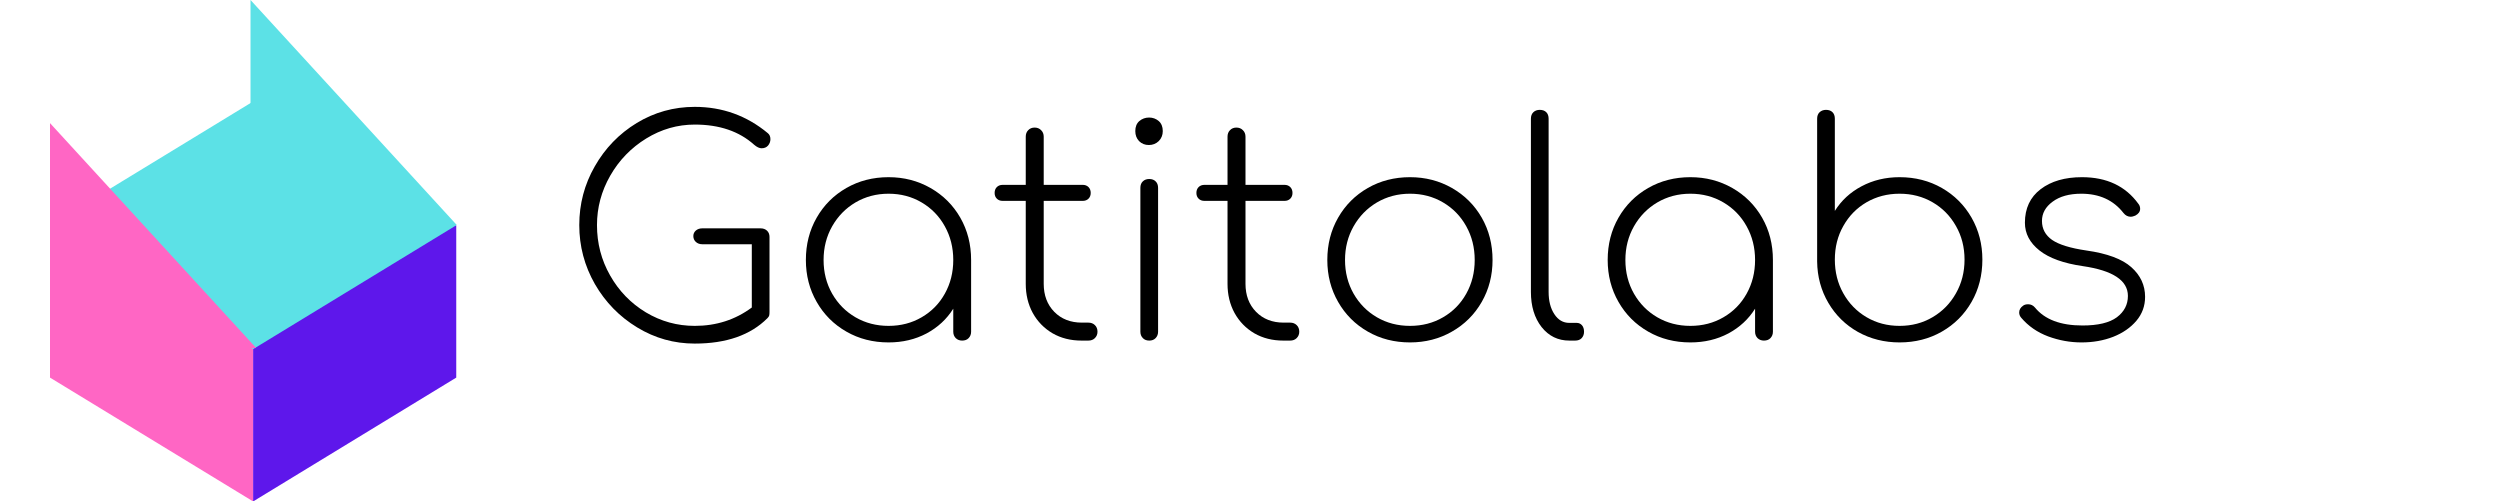
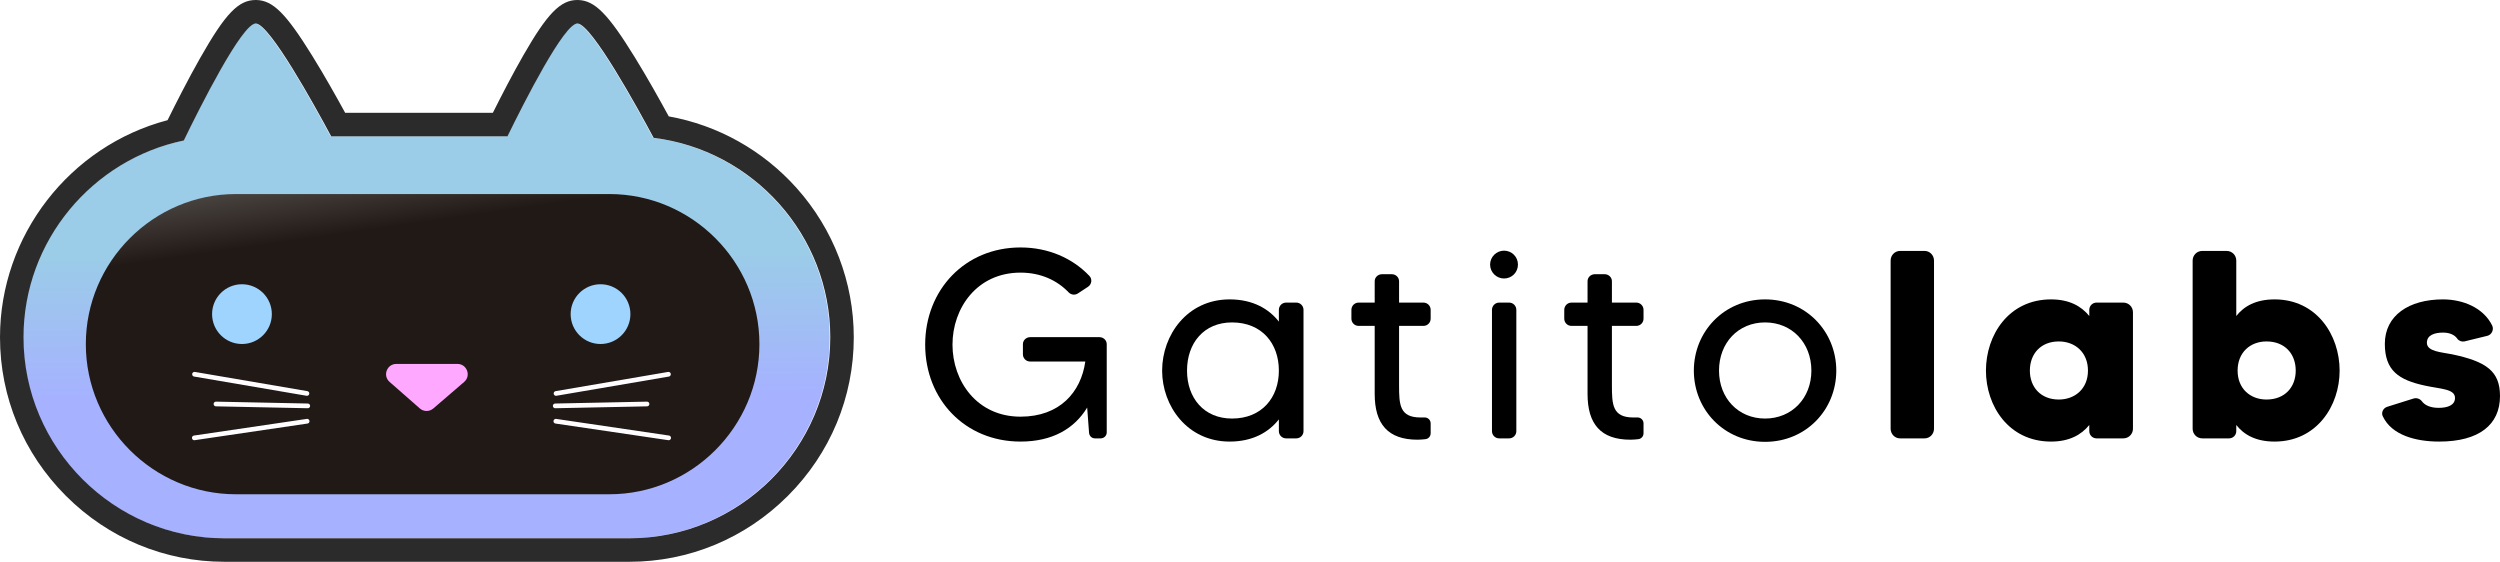
- <svg xmlns="http://www.w3.org/2000/svg" width="300" viewBox="0 0 300 60" height="60" version="1.0">
-   <path fill="#FF66C4" d="M 30.375 43.855 L 30.375 41.895 L 6 41.895 L 6 45.312 L 30.375 45.312 L 30.375 43.855 M 6 45.312 L 30.375 60.172 L 30.375 45.312 L 6 45.312 M 6 27.035 L 30.375 27.035 L 30.375 41.895 L 6 41.895 L 6 27.035" />
-   <path fill="#5E17EB" d="M 30.375 41.895 L 30.375 45.312 L 54.75 45.312 L 54.75 41.895 L 30.375 41.895 M 30.375 27.035 L 54.75 27.035 L 54.75 41.895 L 30.375 41.895 L 30.375 27.035 M 30.375 60.172 L 54.75 45.312 L 30.375 45.312 L 30.375 60.172" />
-   <path fill="#5CE1E6" d="M 30.375 41.895 L 6 27.035 L 30.375 12.176 L 54.75 27.035 L 30.375 41.895" />
-   <path fill="#5CE1E6" d="M 54.812 27 L 30.062 27 L 30.062 0 L 54.812 27" />
-   <path fill="#FF66C4" d="M 30.75 41.77 L 6 41.77 L 6 14.773 L 30.75 41.77" />
-   <g>
-     <g>
-       <g>
-         <path d="M 23.891 -13.469 C 24.203 -13.469 24.457 -13.375 24.656 -13.188 C 24.852 -13 24.953 -12.75 24.953 -12.438 L 24.953 -3.438 C 24.953 -3.27 24.941 -3.133 24.922 -3.031 C 24.898 -2.926 24.828 -2.812 24.703 -2.688 C 22.672 -0.656 19.766 0.359 15.984 0.359 C 13.504 0.359 11.203 -0.285 9.078 -1.578 C 6.953 -2.867 5.258 -4.602 4 -6.781 C 2.75 -8.969 2.125 -11.328 2.125 -13.859 C 2.125 -16.391 2.742 -18.738 3.984 -20.906 C 5.223 -23.082 6.898 -24.816 9.016 -26.109 C 11.141 -27.398 13.461 -28.047 15.984 -28.047 C 19.297 -28.047 22.219 -26.992 24.75 -24.891 C 24.957 -24.723 25.062 -24.484 25.062 -24.172 C 25.062 -23.891 24.969 -23.633 24.781 -23.406 C 24.594 -23.188 24.332 -23.078 24 -23.078 C 23.738 -23.078 23.441 -23.219 23.109 -23.5 C 21.316 -25.113 18.941 -25.922 15.984 -25.922 C 13.91 -25.922 11.969 -25.363 10.156 -24.25 C 8.344 -23.133 6.906 -21.648 5.844 -19.797 C 4.781 -17.941 4.25 -15.961 4.25 -13.859 C 4.25 -11.68 4.773 -9.664 5.828 -7.812 C 6.879 -5.957 8.305 -4.484 10.109 -3.391 C 11.922 -2.305 13.879 -1.766 15.984 -1.766 C 18.566 -1.766 20.848 -2.5 22.828 -3.969 L 22.828 -11.562 L 16.875 -11.562 C 16.57 -11.562 16.316 -11.656 16.109 -11.844 C 15.91 -12.031 15.812 -12.266 15.812 -12.547 C 15.812 -12.805 15.91 -13.023 16.109 -13.203 C 16.316 -13.379 16.57 -13.469 16.875 -13.469 Z M 23.891 -13.469" transform="translate(67.388 40.871)" />
+ <svg xmlns="http://www.w3.org/2000/svg" width="346.176mm" height="77.79mm" viewBox="0 0 346.176 77.79" version="1.1" id="svg5">
+   <defs id="defs2">
+     <clipPath clipPathUnits="userSpaceOnUse" id="clipPath213">
+       <path d="M 0,1080 H 1080 V 0 H 0 Z" id="path211" />
+     </clipPath>
+     <linearGradient x1="0" y1="0" x2="1" y2="0" gradientUnits="userSpaceOnUse" gradientTransform="matrix(1.555529,-181.2192,-181.2192,-1.555529,216.6969,599.9426)" spreadMethod="pad" id="linearGradient275">
+       <stop style="stop-opacity:1;stop-color:#9bcce8" offset="0" id="stop267" />
+       <stop style="stop-opacity:1;stop-color:#9bcce8" offset="0.289" id="stop269" />
+       <stop style="stop-opacity:1;stop-color:#a6b2ff" offset="0.59" id="stop271" />
+       <stop style="stop-opacity:1;stop-color:#a6b2ff" offset="1" id="stop273" />
+     </linearGradient>
+     <linearGradient x1="0" y1="0" x2="1" y2="0" gradientUnits="userSpaceOnUse" gradientTransform="matrix(21.57265,-149.6602,-149.6602,-21.57265,197.6778,639.8484)" spreadMethod="pad" id="linearGradient297">
+       <stop style="stop-opacity:1;stop-color:#b2b2b2" offset="0" id="stop291" />
+       <stop style="stop-opacity:1;stop-color:#211915" offset="0.536" id="stop293" />
+       <stop style="stop-opacity:1;stop-color:#211915" offset="1" id="stop295" />
+     </linearGradient>
+     <clipPath clipPathUnits="userSpaceOnUse" id="clipPath307">
+       <path d="M 0,1080 H 1080 V 0 H 0 Z" id="path305" />
+     </clipPath>
+   </defs>
+   <g id="layer1" transform="translate(60.31714,-88.949)">
+     <g id="g205" transform="matrix(0.3527778,0,0,-0.3527778,-77.98732,317.5528)">
+       <g id="g207">
+         <g id="g209" clip-path="url(#clipPath213)">
+           <g id="g215" transform="translate(454.4336,515.6709)">
+             <path d="m 0,0 h 27.225 c 1.576,0 2.836,-1.26 2.836,-2.734 v -34.678 c 0,-1.26 -1.05,-2.315 -2.417,-2.315 h -2.207 c -1.263,0 -2.206,0.943 -2.313,2.211 l -0.737,9.881 c -5.043,-8.303 -13.663,-13.351 -26.17,-13.351 -21.757,0 -37.417,16.505 -37.417,38.047 0,21.543 15.66,38.149 37.417,38.149 10.929,0 20.39,-4.198 27.014,-11.14 1.259,-1.259 0.943,-3.358 -0.527,-4.31 l -3.993,-2.621 c -1.157,-0.738 -2.631,-0.533 -3.573,0.419 -4.521,4.73 -10.935,7.772 -18.921,7.772 -17.134,0 -26.697,-13.976 -26.697,-28.269 0,-14.293 9.563,-28.269 26.697,-28.269 15.45,0 23.754,9.665 25.437,21.645 L 0,-9.563 c -1.576,0 -2.836,1.259 -2.836,2.835 v 3.994 C -2.836,-1.26 -1.576,0 0,0" style="fill:#000000;fill-opacity:1;fill-rule:nonzero;stroke:none" id="path217" />
+           </g>
+           <g id="g219" transform="translate(552.0645,502.5342)">
+             <path d="M 0,0 C 0,10.617 -6.619,18.921 -18.394,18.921 -29.431,18.921 -36.05,10.832 -36.05,0 c 0,-10.72 6.619,-18.809 17.656,-18.809 C -6.619,-18.809 0,-10.505 0,0 m 2.841,26.702 h 3.993 c 1.577,0 2.836,-1.269 2.836,-2.846 v -47.609 c 0,-1.577 -1.259,-2.837 -2.836,-2.837 H 2.841 C 1.265,-26.59 0,-25.33 0,-23.753 v 4.627 c -3.886,-4.944 -10.09,-8.724 -19.341,-8.724 -16.601,0 -26.482,13.977 -26.482,27.85 0,13.985 9.881,27.961 26.482,27.961 9.251,0 15.455,-3.787 19.341,-8.723 v 4.618 c 0,1.577 1.265,2.846 2.841,2.846" style="fill:#000000;fill-opacity:1;fill-rule:nonzero;stroke:none" id="path221" />
+           </g>
+           <g id="g223" transform="translate(608.8076,520.0928)">
+             <path d="m 0,0 h -9.563 v -23.334 c 0,-7.575 0.21,-12.613 8.407,-12.613 h 1.473 c 1.368,0.102 2.519,-0.952 2.519,-2.314 v -3.89 c 0,-1.26 -0.941,-2.211 -2.099,-2.315 -0.947,-0.102 -1.997,-0.205 -3.05,-0.205 -11.667,0 -16.818,6.195 -16.818,17.97 V 0 h -6.306 c -1.573,0 -2.836,1.26 -2.836,2.836 v 3.462 c 0,1.576 1.263,2.846 2.836,2.846 h 6.306 v 8.405 c 0,1.474 1.265,2.734 2.842,2.734 h 3.886 c 1.576,0 2.84,-1.26 2.84,-2.734 V 9.144 H 0 c 1.577,0 2.836,-1.27 2.836,-2.846 V 2.836 C 2.836,1.26 1.577,0 0,0" style="fill:#000000;fill-opacity:1;fill-rule:nonzero;stroke:none" id="path225" />
+           </g>
+           <g id="g227" transform="translate(635.71,478.7812)">
+             <path d="m 0,0 v 47.609 c 0,1.577 1.26,2.846 2.836,2.846 h 3.891 c 1.577,0 2.836,-1.269 2.836,-2.846 V 0 c 0,-1.577 -1.259,-2.837 -2.836,-2.837 H 2.836 C 1.26,-2.837 0,-1.577 0,0 m -0.737,65.373 c 0,3.051 2.524,5.467 5.467,5.467 3.046,0 5.467,-2.416 5.467,-5.467 0,-3.042 -2.421,-5.458 -5.467,-5.458 -2.943,0 -5.467,2.416 -5.467,5.458" style="fill:#000000;fill-opacity:1;fill-rule:nonzero;stroke:none" id="path229" />
+           </g>
+           <g id="g231" transform="translate(692.3604,520.0928)">
+             <path d="m 0,0 h -9.572 v -23.334 c 0,-7.575 0.214,-12.613 8.415,-12.613 h 1.473 c 1.363,0.102 2.52,-0.952 2.52,-2.314 v -3.89 c 0,-1.26 -0.952,-2.211 -2.108,-2.315 -0.943,-0.102 -1.998,-0.205 -3.042,-0.205 -11.671,0 -16.822,6.195 -16.822,17.97 V 0 h -6.306 c -1.578,0 -2.836,1.26 -2.836,2.836 v 3.462 c 0,1.576 1.258,2.846 2.836,2.846 h 6.306 v 8.405 c 0,1.474 1.26,2.734 2.846,2.734 h 3.881 c 1.577,0 2.837,-1.26 2.837,-2.734 V 9.144 H 0 c 1.567,0 2.836,-1.27 2.836,-2.846 V 2.836 C 2.836,1.26 1.567,0 0,0" style="fill:#000000;fill-opacity:1;fill-rule:nonzero;stroke:none" id="path233" />
+           </g>
+           <g id="g235" transform="translate(761.083,502.5342)">
+             <path d="m 0,0 c 0,10.935 -7.669,18.921 -18.175,18.921 -10.514,0 -18.081,-7.986 -18.081,-18.921 0,-10.822 7.567,-18.809 18.081,-18.809 C -7.669,-18.809 0,-10.822 0,0 m 9.777,0 c 0,-15.348 -11.877,-27.952 -27.952,-27.952 -16.084,0 -27.961,12.604 -27.961,27.952 0,15.348 11.877,27.961 27.961,27.961 C -2.1,27.961 9.777,15.348 9.777,0" style="fill:#000000;fill-opacity:1;fill-rule:nonzero;stroke:none" id="path237" />
+           </g>
+           <g id="g239" transform="translate(795.8643,549.5186)">
+             <path d="m 0,0 h 9.675 c 1.996,0 3.676,-1.68 3.676,-3.788 v -65.998 c 0,-2.109 -1.68,-3.788 -3.676,-3.788 H 0 c -1.997,0 -3.677,1.679 -3.677,3.788 V -3.788 C -3.677,-1.68 -1.997,0 0,0" style="fill:#000000;fill-opacity:1;fill-rule:nonzero;stroke:none" id="path241" />
+           </g>
+           <g id="g243" transform="translate(869.6436,502.5342)">
+             <path d="m 0,0 c 0,7.146 -5.038,11.457 -11.457,11.457 -7.035,0 -11.345,-4.833 -11.345,-11.457 0,-6.512 4.31,-11.345 11.345,-11.345 C -5.038,-11.345 0,-7.044 0,0 m 3.368,26.702 h 10.514 c 2.09,0 3.779,-1.689 3.779,-3.788 v -45.716 c 0,-2.108 -1.689,-3.788 -3.779,-3.788 H 3.368 c -1.577,0 -2.846,1.26 -2.846,2.837 v 2.416 c -3.153,-3.891 -7.875,-6.513 -15.021,-6.513 -16.606,0 -25.545,13.977 -25.545,27.85 0,13.985 8.939,27.961 25.545,27.961 7.146,0 11.868,-2.631 15.021,-6.522 v 2.417 c 0,1.577 1.269,2.846 2.846,2.846" style="fill:#000000;fill-opacity:1;fill-rule:nonzero;stroke:none" id="path245" />
+           </g>
+           <g id="g247" transform="translate(951.1943,502.5342)">
+             <path d="m 0,0 c 0,6.624 -4.311,11.457 -11.457,11.457 -6.409,0 -11.355,-4.311 -11.355,-11.457 0,-7.044 4.946,-11.345 11.355,-11.345 C -4.311,-11.345 0,-6.512 0,0 m 17.231,0 c 0,-13.873 -9.03,-27.85 -25.535,-27.85 -7.249,0 -11.979,2.622 -15.03,6.513 v -2.416 c 0,-1.577 -1.259,-2.837 -2.836,-2.837 h -10.515 c -2.099,0 -3.778,1.68 -3.778,3.788 v 65.998 c 0,2.109 1.679,3.788 3.778,3.788 h 9.564 c 2.108,0 3.787,-1.679 3.787,-3.788 V 21.439 c 3.051,3.891 7.781,6.522 15.03,6.522 C 8.201,27.961 17.231,13.985 17.231,0" style="fill:#000000;fill-opacity:1;fill-rule:nonzero;stroke:none" id="path249" />
+           </g>
+           <g id="g251" transform="translate(1031.374,492.5518)">
+             <path d="m 0,0 c 0,-11.242 -8.201,-17.867 -23.865,-17.867 -9.451,0 -18.604,2.622 -22.066,9.778 -0.84,1.465 0,3.359 1.68,3.881 l 10.402,3.266 c 1.158,0.307 2.417,-0.113 3.154,-1.055 1.054,-1.474 3.153,-2.631 6.624,-2.631 3.573,0 6.41,1.055 6.41,3.891 0,3.573 -5.57,3.47 -11.775,4.833 -10.299,2.211 -15.767,5.886 -15.767,16.401 0,11.14 9.461,17.446 22.811,17.446 7.987,0 15.982,-3.368 19.341,-10.299 0.737,-1.577 -0.215,-3.574 -1.894,-3.994 l -9.04,-2.211 c -1.045,-0.205 -2.202,0.215 -2.836,1.158 -1.045,1.473 -3.042,2.313 -5.468,2.313 -3.358,0 -6.409,-0.942 -6.409,-3.993 0,-3.471 5.681,-3.676 9.88,-4.525 C -5.365,13.556 0,9.777 0,0" style="fill:#000000;fill-opacity:1;fill-rule:nonzero;stroke:none" id="path253" />
+           </g>
+         </g>
      </g>
-     </g>
-   </g>
-   <g>
-     <g>
-       <g>
-         <path d="M 12.047 -19.609 C 13.891 -19.609 15.566 -19.176 17.078 -18.312 C 18.598 -17.445 19.789 -16.258 20.656 -14.75 C 21.52 -13.238 21.953 -11.547 21.953 -9.672 L 21.953 -1.062 C 21.953 -0.758 21.852 -0.504 21.656 -0.297 C 21.469 -0.098 21.207 0 20.875 0 C 20.57 0 20.316 -0.098 20.109 -0.297 C 19.91 -0.504 19.812 -0.758 19.812 -1.062 L 19.812 -3.828 C 19.031 -2.578 17.961 -1.586 16.609 -0.859 C 15.254 -0.141 13.734 0.219 12.047 0.219 C 10.18 0.219 8.492 -0.211 6.984 -1.078 C 5.473 -1.941 4.285 -3.129 3.422 -4.641 C 2.555 -6.148 2.125 -7.828 2.125 -9.672 C 2.125 -11.547 2.555 -13.238 3.422 -14.75 C 4.285 -16.258 5.473 -17.445 6.984 -18.312 C 8.492 -19.176 10.18 -19.609 12.047 -19.609 Z M 12.047 -1.766 C 13.516 -1.766 14.836 -2.109 16.016 -2.797 C 17.203 -3.484 18.129 -4.426 18.797 -5.625 C 19.473 -6.832 19.812 -8.18 19.812 -9.672 C 19.812 -11.16 19.473 -12.508 18.797 -13.719 C 18.129 -14.926 17.203 -15.879 16.016 -16.578 C 14.836 -17.273 13.516 -17.625 12.047 -17.625 C 10.586 -17.625 9.266 -17.273 8.078 -16.578 C 6.898 -15.879 5.969 -14.926 5.281 -13.719 C 4.594 -12.508 4.25 -11.16 4.25 -9.672 C 4.25 -8.18 4.594 -6.832 5.281 -5.625 C 5.969 -4.426 6.898 -3.484 8.078 -2.797 C 9.266 -2.109 10.586 -1.766 12.047 -1.766 Z M 12.047 -1.766" transform="translate(94.58 40.871)" />
+       <g id="g255">
+         <g id="g257">
+           <g id="g263">
+             <g id="g265">
+               <path d="M 121.998,592.864 C 86.199,585.427 59.085,553.536 59.085,515.616 v 0 c 0,-43.388 35.499,-78.887 78.887,-78.887 v 0 H 296.87 c 43.388,0 78.887,35.499 78.887,78.887 v 0 c 0,40.155 -30.413,73.529 -69.336,78.284 v 0 c -6.321,11.822 -24.416,44.752 -29.899,44.885 v 0 c -5.181,0.126 -20.747,-30.513 -27.477,-44.281 v 0 h -69.194 c -6.595,12.298 -24.185,44.15 -29.576,44.281 v 0 c -0.011,0 -0.022,0 -0.032,0 v 0 c -5.433,0.002 -22.052,-33.161 -28.245,-45.921" style="fill:url(#linearGradient275);stroke:none" id="path277" />
+             </g>
+           </g>
+         </g>
      </g>
-     </g>
-   </g>
-   <g>
-     <g>
-       <g>
-         <path d="M 11.953 -2.156 C 12.273 -2.156 12.535 -2.055 12.734 -1.859 C 12.941 -1.66 13.047 -1.395 13.047 -1.062 C 13.047 -0.758 12.941 -0.504 12.734 -0.297 C 12.535 -0.098 12.273 0 11.953 0 L 11.125 0 C 9.832 0 8.676 -0.289 7.656 -0.875 C 6.645 -1.469 5.852 -2.281 5.281 -3.312 C 4.719 -4.344 4.438 -5.508 4.438 -6.812 L 4.438 -16.766 L 1.672 -16.766 C 1.379 -16.766 1.145 -16.852 0.969 -17.031 C 0.789 -17.207 0.703 -17.438 0.703 -17.719 C 0.703 -18.008 0.789 -18.242 0.969 -18.422 C 1.145 -18.598 1.379 -18.688 1.672 -18.688 L 4.438 -18.688 L 4.438 -24.469 C 4.438 -24.789 4.535 -25.051 4.734 -25.25 C 4.93 -25.457 5.188 -25.562 5.5 -25.562 C 5.82 -25.562 6.082 -25.457 6.281 -25.25 C 6.488 -25.051 6.594 -24.789 6.594 -24.469 L 6.594 -18.688 L 11.281 -18.688 C 11.562 -18.688 11.789 -18.598 11.969 -18.422 C 12.145 -18.242 12.234 -18.008 12.234 -17.719 C 12.234 -17.438 12.145 -17.207 11.969 -17.031 C 11.789 -16.852 11.562 -16.766 11.281 -16.766 L 6.594 -16.766 L 6.594 -6.812 C 6.594 -5.438 7.016 -4.316 7.859 -3.453 C 8.711 -2.586 9.816 -2.156 11.172 -2.156 Z M 11.953 -2.156" transform="translate(118.652 40.871)" />
+       <g id="g279">
+         <g id="g281">
+           <g id="g287">
+             <g id="g289">
+               <path d="m 142.699,571.845 c -32.408,0 -58.922,-26.515 -58.922,-58.922 v 0 c 0,-32.407 26.514,-58.921 58.922,-58.921 v 0 h 146.55 c 32.406,0 58.92,26.514 58.92,58.921 v 0 c 0,32.407 -26.514,58.922 -58.92,58.922 v 0 z" style="fill:url(#linearGradient297);stroke:none" id="path299" />
+             </g>
+           </g>
+         </g>
      </g>
-     </g>
-   </g>
-   <g>
-     <g>
-       <g>
-         <path d="M 4.969 0 C 4.656 0 4.398 -0.098 4.203 -0.297 C 4.004 -0.504 3.906 -0.758 3.906 -1.062 L 3.906 -18.328 C 3.906 -18.66 4.004 -18.922 4.203 -19.109 C 4.398 -19.297 4.656 -19.391 4.969 -19.391 C 5.289 -19.391 5.547 -19.297 5.734 -19.109 C 5.93 -18.922 6.031 -18.66 6.031 -18.328 L 6.031 -1.062 C 6.031 -0.758 5.93 -0.504 5.734 -0.297 C 5.547 -0.098 5.289 0 4.969 0 Z M 4.922 -23.469 C 4.453 -23.469 4.062 -23.625 3.75 -23.938 C 3.445 -24.258 3.297 -24.66 3.297 -25.141 C 3.297 -25.66 3.457 -26.062 3.781 -26.344 C 4.113 -26.625 4.504 -26.766 4.953 -26.766 C 5.398 -26.766 5.785 -26.625 6.109 -26.344 C 6.43 -26.062 6.594 -25.66 6.594 -25.141 C 6.594 -24.66 6.43 -24.258 6.109 -23.938 C 5.785 -23.625 5.391 -23.469 4.922 -23.469 Z M 4.922 -23.469" transform="translate(132.939 40.871)" />
-       </g>
-     </g>
-   </g>
-   <g>
-     <g>
-       <g>
-         <path d="M 11.953 -2.156 C 12.273 -2.156 12.535 -2.055 12.734 -1.859 C 12.941 -1.66 13.047 -1.395 13.047 -1.062 C 13.047 -0.758 12.941 -0.504 12.734 -0.297 C 12.535 -0.098 12.273 0 11.953 0 L 11.125 0 C 9.832 0 8.676 -0.289 7.656 -0.875 C 6.645 -1.469 5.852 -2.281 5.281 -3.312 C 4.719 -4.344 4.438 -5.508 4.438 -6.812 L 4.438 -16.766 L 1.672 -16.766 C 1.379 -16.766 1.145 -16.852 0.969 -17.031 C 0.789 -17.207 0.703 -17.438 0.703 -17.719 C 0.703 -18.008 0.789 -18.242 0.969 -18.422 C 1.145 -18.598 1.379 -18.688 1.672 -18.688 L 4.438 -18.688 L 4.438 -24.469 C 4.438 -24.789 4.535 -25.051 4.734 -25.25 C 4.93 -25.457 5.188 -25.562 5.5 -25.562 C 5.82 -25.562 6.082 -25.457 6.281 -25.25 C 6.488 -25.051 6.594 -24.789 6.594 -24.469 L 6.594 -18.688 L 11.281 -18.688 C 11.562 -18.688 11.789 -18.598 11.969 -18.422 C 12.145 -18.242 12.234 -18.008 12.234 -17.719 C 12.234 -17.438 12.145 -17.207 11.969 -17.031 C 11.789 -16.852 11.562 -16.766 11.281 -16.766 L 6.594 -16.766 L 6.594 -6.812 C 6.594 -5.438 7.016 -4.316 7.859 -3.453 C 8.711 -2.586 9.816 -2.156 11.172 -2.156 Z M 11.953 -2.156" transform="translate(142.865 40.871)" />
-       </g>
-     </g>
-   </g>
-   <g>
-     <g>
-       <g>
-         <path d="M 12.047 0.219 C 10.18 0.219 8.492 -0.211 6.984 -1.078 C 5.473 -1.941 4.285 -3.129 3.422 -4.641 C 2.555 -6.148 2.125 -7.828 2.125 -9.672 C 2.125 -11.547 2.555 -13.238 3.422 -14.75 C 4.285 -16.258 5.473 -17.445 6.984 -18.312 C 8.492 -19.176 10.18 -19.609 12.047 -19.609 C 13.891 -19.609 15.566 -19.176 17.078 -18.312 C 18.598 -17.445 19.789 -16.258 20.656 -14.75 C 21.52 -13.238 21.953 -11.547 21.953 -9.672 C 21.953 -7.828 21.52 -6.148 20.656 -4.641 C 19.789 -3.129 18.598 -1.941 17.078 -1.078 C 15.566 -0.211 13.891 0.219 12.047 0.219 Z M 12.047 -1.766 C 13.516 -1.766 14.836 -2.109 16.016 -2.797 C 17.203 -3.484 18.129 -4.426 18.797 -5.625 C 19.473 -6.832 19.812 -8.18 19.812 -9.672 C 19.812 -11.16 19.473 -12.508 18.797 -13.719 C 18.129 -14.926 17.203 -15.879 16.016 -16.578 C 14.836 -17.273 13.516 -17.625 12.047 -17.625 C 10.586 -17.625 9.266 -17.273 8.078 -16.578 C 6.898 -15.879 5.969 -14.926 5.281 -13.719 C 4.594 -12.508 4.25 -11.16 4.25 -9.672 C 4.25 -8.18 4.594 -6.832 5.281 -5.625 C 5.969 -4.426 6.898 -3.484 8.078 -2.797 C 9.266 -2.109 10.586 -1.766 12.047 -1.766 Z M 12.047 -1.766" transform="translate(157.153 40.871)" />
-       </g>
-     </g>
-   </g>
-   <g>
-     <g>
-       <g>
-         <path d="M 7.094 0 C 5.738 0 4.629 -0.539 3.766 -1.625 C 2.91 -2.719 2.484 -4.125 2.484 -5.844 L 2.484 -26.625 C 2.484 -26.957 2.582 -27.219 2.781 -27.406 C 2.977 -27.594 3.234 -27.688 3.547 -27.688 C 3.879 -27.688 4.141 -27.594 4.328 -27.406 C 4.516 -27.219 4.609 -26.957 4.609 -26.625 L 4.609 -5.844 C 4.609 -4.758 4.836 -3.867 5.297 -3.172 C 5.754 -2.473 6.352 -2.125 7.094 -2.125 L 7.984 -2.125 C 8.234 -2.125 8.441 -2.031 8.609 -1.844 C 8.773 -1.656 8.859 -1.395 8.859 -1.062 C 8.859 -0.758 8.766 -0.504 8.578 -0.297 C 8.391 -0.098 8.129 0 7.797 0 Z M 7.094 0" transform="translate(181.225 40.871)" />
-       </g>
-     </g>
-   </g>
-   <g>
-     <g>
-       <g>
-         <path d="M 12.047 -19.609 C 13.891 -19.609 15.566 -19.176 17.078 -18.312 C 18.598 -17.445 19.789 -16.258 20.656 -14.75 C 21.52 -13.238 21.953 -11.547 21.953 -9.672 L 21.953 -1.062 C 21.953 -0.758 21.852 -0.504 21.656 -0.297 C 21.469 -0.098 21.207 0 20.875 0 C 20.57 0 20.316 -0.098 20.109 -0.297 C 19.91 -0.504 19.812 -0.758 19.812 -1.062 L 19.812 -3.828 C 19.031 -2.578 17.961 -1.586 16.609 -0.859 C 15.254 -0.141 13.734 0.219 12.047 0.219 C 10.18 0.219 8.492 -0.211 6.984 -1.078 C 5.473 -1.941 4.285 -3.129 3.422 -4.641 C 2.555 -6.148 2.125 -7.828 2.125 -9.672 C 2.125 -11.547 2.555 -13.238 3.422 -14.75 C 4.285 -16.258 5.473 -17.445 6.984 -18.312 C 8.492 -19.176 10.18 -19.609 12.047 -19.609 Z M 12.047 -1.766 C 13.516 -1.766 14.836 -2.109 16.016 -2.797 C 17.203 -3.484 18.129 -4.426 18.797 -5.625 C 19.473 -6.832 19.812 -8.18 19.812 -9.672 C 19.812 -11.16 19.473 -12.508 18.797 -13.719 C 18.129 -14.926 17.203 -15.879 16.016 -16.578 C 14.836 -17.273 13.516 -17.625 12.047 -17.625 C 10.586 -17.625 9.266 -17.273 8.078 -16.578 C 6.898 -15.879 5.969 -14.926 5.281 -13.719 C 4.594 -12.508 4.25 -11.16 4.25 -9.672 C 4.25 -8.18 4.594 -6.832 5.281 -5.625 C 5.969 -4.426 6.898 -3.484 8.078 -2.797 C 9.266 -2.109 10.586 -1.766 12.047 -1.766 Z M 12.047 -1.766" transform="translate(190.797 40.871)" />
-       </g>
-     </g>
-   </g>
-   <g>
-     <g>
-       <g>
-         <path d="M 13.078 -19.609 C 14.953 -19.609 16.645 -19.176 18.156 -18.312 C 19.664 -17.445 20.852 -16.258 21.719 -14.75 C 22.582 -13.238 23.016 -11.562 23.016 -9.719 C 23.016 -7.844 22.582 -6.148 21.719 -4.641 C 20.852 -3.129 19.664 -1.941 18.156 -1.078 C 16.645 -0.211 14.953 0.219 13.078 0.219 C 11.266 0.219 9.602 -0.195 8.094 -1.031 C 6.594 -1.875 5.406 -3.039 4.531 -4.531 C 3.656 -6.02 3.207 -7.676 3.188 -9.5 L 3.188 -26.625 C 3.188 -26.957 3.285 -27.219 3.484 -27.406 C 3.691 -27.594 3.945 -27.688 4.25 -27.688 C 4.582 -27.688 4.844 -27.594 5.031 -27.406 C 5.219 -27.219 5.312 -26.957 5.312 -26.625 L 5.312 -15.562 C 6.094 -16.812 7.16 -17.797 8.516 -18.516 C 9.879 -19.242 11.398 -19.609 13.078 -19.609 Z M 13.078 -1.766 C 14.547 -1.766 15.867 -2.113 17.047 -2.812 C 18.234 -3.508 19.164 -4.461 19.844 -5.672 C 20.531 -6.879 20.875 -8.227 20.875 -9.719 C 20.875 -11.207 20.531 -12.551 19.844 -13.75 C 19.164 -14.957 18.234 -15.906 17.047 -16.594 C 15.867 -17.281 14.547 -17.625 13.078 -17.625 C 11.617 -17.625 10.297 -17.281 9.109 -16.594 C 7.93 -15.906 7.004 -14.957 6.328 -13.75 C 5.648 -12.551 5.312 -11.207 5.312 -9.719 C 5.312 -8.227 5.648 -6.879 6.328 -5.672 C 7.004 -4.461 7.93 -3.508 9.109 -2.812 C 10.297 -2.113 11.617 -1.766 13.078 -1.766 Z M 13.078 -1.766" transform="translate(214.869 40.871)" />
-       </g>
-     </g>
-   </g>
-   <g>
-     <g>
-       <g>
-         <path d="M 9.781 0.219 C 8.414 0.219 7.082 -0.02 5.781 -0.5 C 4.477 -0.988 3.398 -1.734 2.547 -2.734 C 2.379 -2.922 2.297 -3.133 2.297 -3.375 C 2.297 -3.695 2.453 -3.969 2.766 -4.188 C 2.91 -4.301 3.113 -4.359 3.375 -4.359 C 3.695 -4.359 3.969 -4.227 4.188 -3.969 C 5.363 -2.531 7.266 -1.812 9.891 -1.812 C 11.754 -1.812 13.129 -2.141 14.016 -2.797 C 14.898 -3.461 15.344 -4.316 15.344 -5.359 C 15.344 -7.223 13.535 -8.414 9.922 -8.938 C 7.629 -9.27 5.898 -9.895 4.734 -10.812 C 3.566 -11.738 2.984 -12.848 2.984 -14.141 C 2.984 -15.867 3.613 -17.211 4.875 -18.172 C 6.133 -19.129 7.785 -19.609 9.828 -19.609 C 12.797 -19.609 15.051 -18.547 16.594 -16.422 C 16.738 -16.254 16.812 -16.051 16.812 -15.812 C 16.812 -15.477 16.617 -15.207 16.234 -15 C 16.004 -14.906 15.828 -14.859 15.703 -14.859 C 15.348 -14.859 15.051 -15.008 14.812 -15.312 C 13.613 -16.852 11.926 -17.625 9.75 -17.625 C 8.312 -17.625 7.164 -17.305 6.312 -16.672 C 5.457 -16.047 5.031 -15.273 5.031 -14.359 C 5.031 -13.41 5.438 -12.648 6.25 -12.078 C 7.07 -11.516 8.441 -11.094 10.359 -10.812 C 12.859 -10.457 14.656 -9.789 15.75 -8.812 C 16.852 -7.832 17.406 -6.645 17.406 -5.25 C 17.406 -4.156 17.055 -3.195 16.359 -2.375 C 15.66 -1.551 14.734 -0.91 13.578 -0.453 C 12.422 -0.004 11.156 0.219 9.781 0.219 Z M 9.781 0.219" transform="translate(240.005 40.871)" />
+       <g id="g301">
+         <g id="g303" clip-path="url(#clipPath307)">
+           <g id="g309" transform="translate(156.7891,524.7129)">
+             <path d="m 0,0 c 0,-6.478 -5.251,-11.729 -11.729,-11.729 -6.477,0 -11.728,5.251 -11.728,11.729 0,6.478 5.251,11.729 11.728,11.729 C -5.251,11.729 0,6.478 0,0" style="fill:#9fd4ff;fill-opacity:1;fill-rule:nonzero;stroke:none" id="path311" />
+           </g>
+           <g id="g313" transform="translate(297.5332,524.7129)">
+             <path d="m 0,0 c 0,-6.478 -5.251,-11.729 -11.729,-11.729 -6.477,0 -11.729,5.251 -11.729,11.729 0,6.478 5.252,11.729 11.729,11.729 C -5.251,11.729 0,6.478 0,0" style="fill:#9fd4ff;fill-opacity:1;fill-rule:nonzero;stroke:none" id="path315" />
+           </g>
+           <g id="g317" transform="translate(214.8721,487.6943)">
+             <path d="m 0,0 -11.869,10.416 c -2.793,2.451 -1.06,7.055 2.657,7.055 h 23.98 c 3.736,0 5.459,-4.646 2.626,-7.081 L 5.282,-0.026 C 3.761,-1.335 1.509,-1.323 0,0" style="fill:#ffa8ff;fill-opacity:1;fill-rule:nonzero;stroke:none" id="path319" />
+           </g>
+           <g id="g321" transform="translate(268.3398,493.5762)">
+             <path d="M 0,0 44.128,7.538" style="fill:none;stroke:#fffdff;stroke-width:1.845;stroke-linecap:round;stroke-linejoin:miter;stroke-miterlimit:10;stroke-dasharray:none;stroke-opacity:1" id="path323" />
+           </g>
+           <g id="g325" transform="translate(268.0234,488.6953)">
+             <path d="M 0,0 36.021,0.743" style="fill:none;stroke:#fffdff;stroke-width:1.845;stroke-linecap:round;stroke-linejoin:miter;stroke-miterlimit:10;stroke-dasharray:none;stroke-opacity:1" id="path327" />
+           </g>
+           <g id="g329" transform="translate(268.2607,482.6748)">
+             <path d="M 0,0 44.286,-6.534" style="fill:none;stroke:#fffdff;stroke-width:1.845;stroke-linecap:round;stroke-linejoin:miter;stroke-miterlimit:10;stroke-dasharray:none;stroke-opacity:1" id="path331" />
+           </g>
+           <g id="g333" transform="translate(170.5664,493.5762)">
+             <path d="M 0,0 -44.127,7.538" style="fill:none;stroke:#fffdff;stroke-width:1.845;stroke-linecap:round;stroke-linejoin:miter;stroke-miterlimit:10;stroke-dasharray:none;stroke-opacity:1" id="path335" />
+           </g>
+           <g id="g337" transform="translate(170.8828,488.6953)">
+             <path d="M 0,0 -36.021,0.743" style="fill:none;stroke:#fffdff;stroke-width:1.845;stroke-linecap:round;stroke-linejoin:miter;stroke-miterlimit:10;stroke-dasharray:none;stroke-opacity:1" id="path339" />
+           </g>
+           <g id="g341" transform="translate(170.6465,482.6748)">
+             <path d="M 0,0 -44.287,-6.534" style="fill:none;stroke:#fffdff;stroke-width:1.845;stroke-linecap:round;stroke-linejoin:miter;stroke-miterlimit:10;stroke-dasharray:none;stroke-opacity:1" id="path343" />
+           </g>
+           <g id="g345" transform="translate(150.4687,648.0107)">
+             <path d="m 0,0 c -6.817,0 -11.925,-5.339 -21.857,-22.849 -4.727,-8.331 -9.519,-17.774 -12.751,-24.322 -38.376,-10.106 -65.772,-45.232 -65.772,-85.224 0,-23.448 9.19,-45.551 25.875,-62.237 16.686,-16.685 38.789,-25.875 62.237,-25.875 H 146.63 c 23.449,0 45.552,9.19 62.237,25.875 16.686,16.686 25.875,38.789 25.875,62.237 0,21.583 -7.961,42.381 -22.417,58.563 -13.233,14.813 -30.916,24.694 -50.21,28.153 -3.416,6.283 -8.409,15.232 -13.346,23.237 -10.507,17.036 -15.708,22.279 -22.261,22.438 -0.075,0.002 -0.182,0.004 -0.257,0.004 -6.62,0 -11.762,-5.254 -21.159,-21.62 -4.244,-7.393 -8.573,-15.762 -12.019,-22.662 H 35.105 c -3.407,6.23 -8.196,14.758 -12.891,22.337 C 11.895,-5.289 6.766,-0.162 0.26,-0.004 0.185,-0.002 0.078,0 0.003,0 Z m 126.251,-9.226 h 0.032 c 5.482,-0.133 23.576,-33.062 29.899,-44.884 38.923,-4.755 69.336,-38.13 69.336,-78.285 0,-43.387 -35.499,-78.886 -78.888,-78.886 H -12.268 c -43.387,0 -78.887,35.499 -78.887,78.886 0,37.92 27.115,69.811 62.913,77.249 6.193,12.759 22.813,45.922 28.245,45.92 H 0.035 C 5.426,-9.357 23.017,-41.208 29.61,-53.507 h 69.195 c 6.717,13.741 22.233,44.281 27.446,44.281" style="fill:#2b2b2b;fill-opacity:1;fill-rule:nonzero;stroke:none" id="path347" />
+           </g>
+         </g>
      </g>
    </g>
  </g>
</svg>
